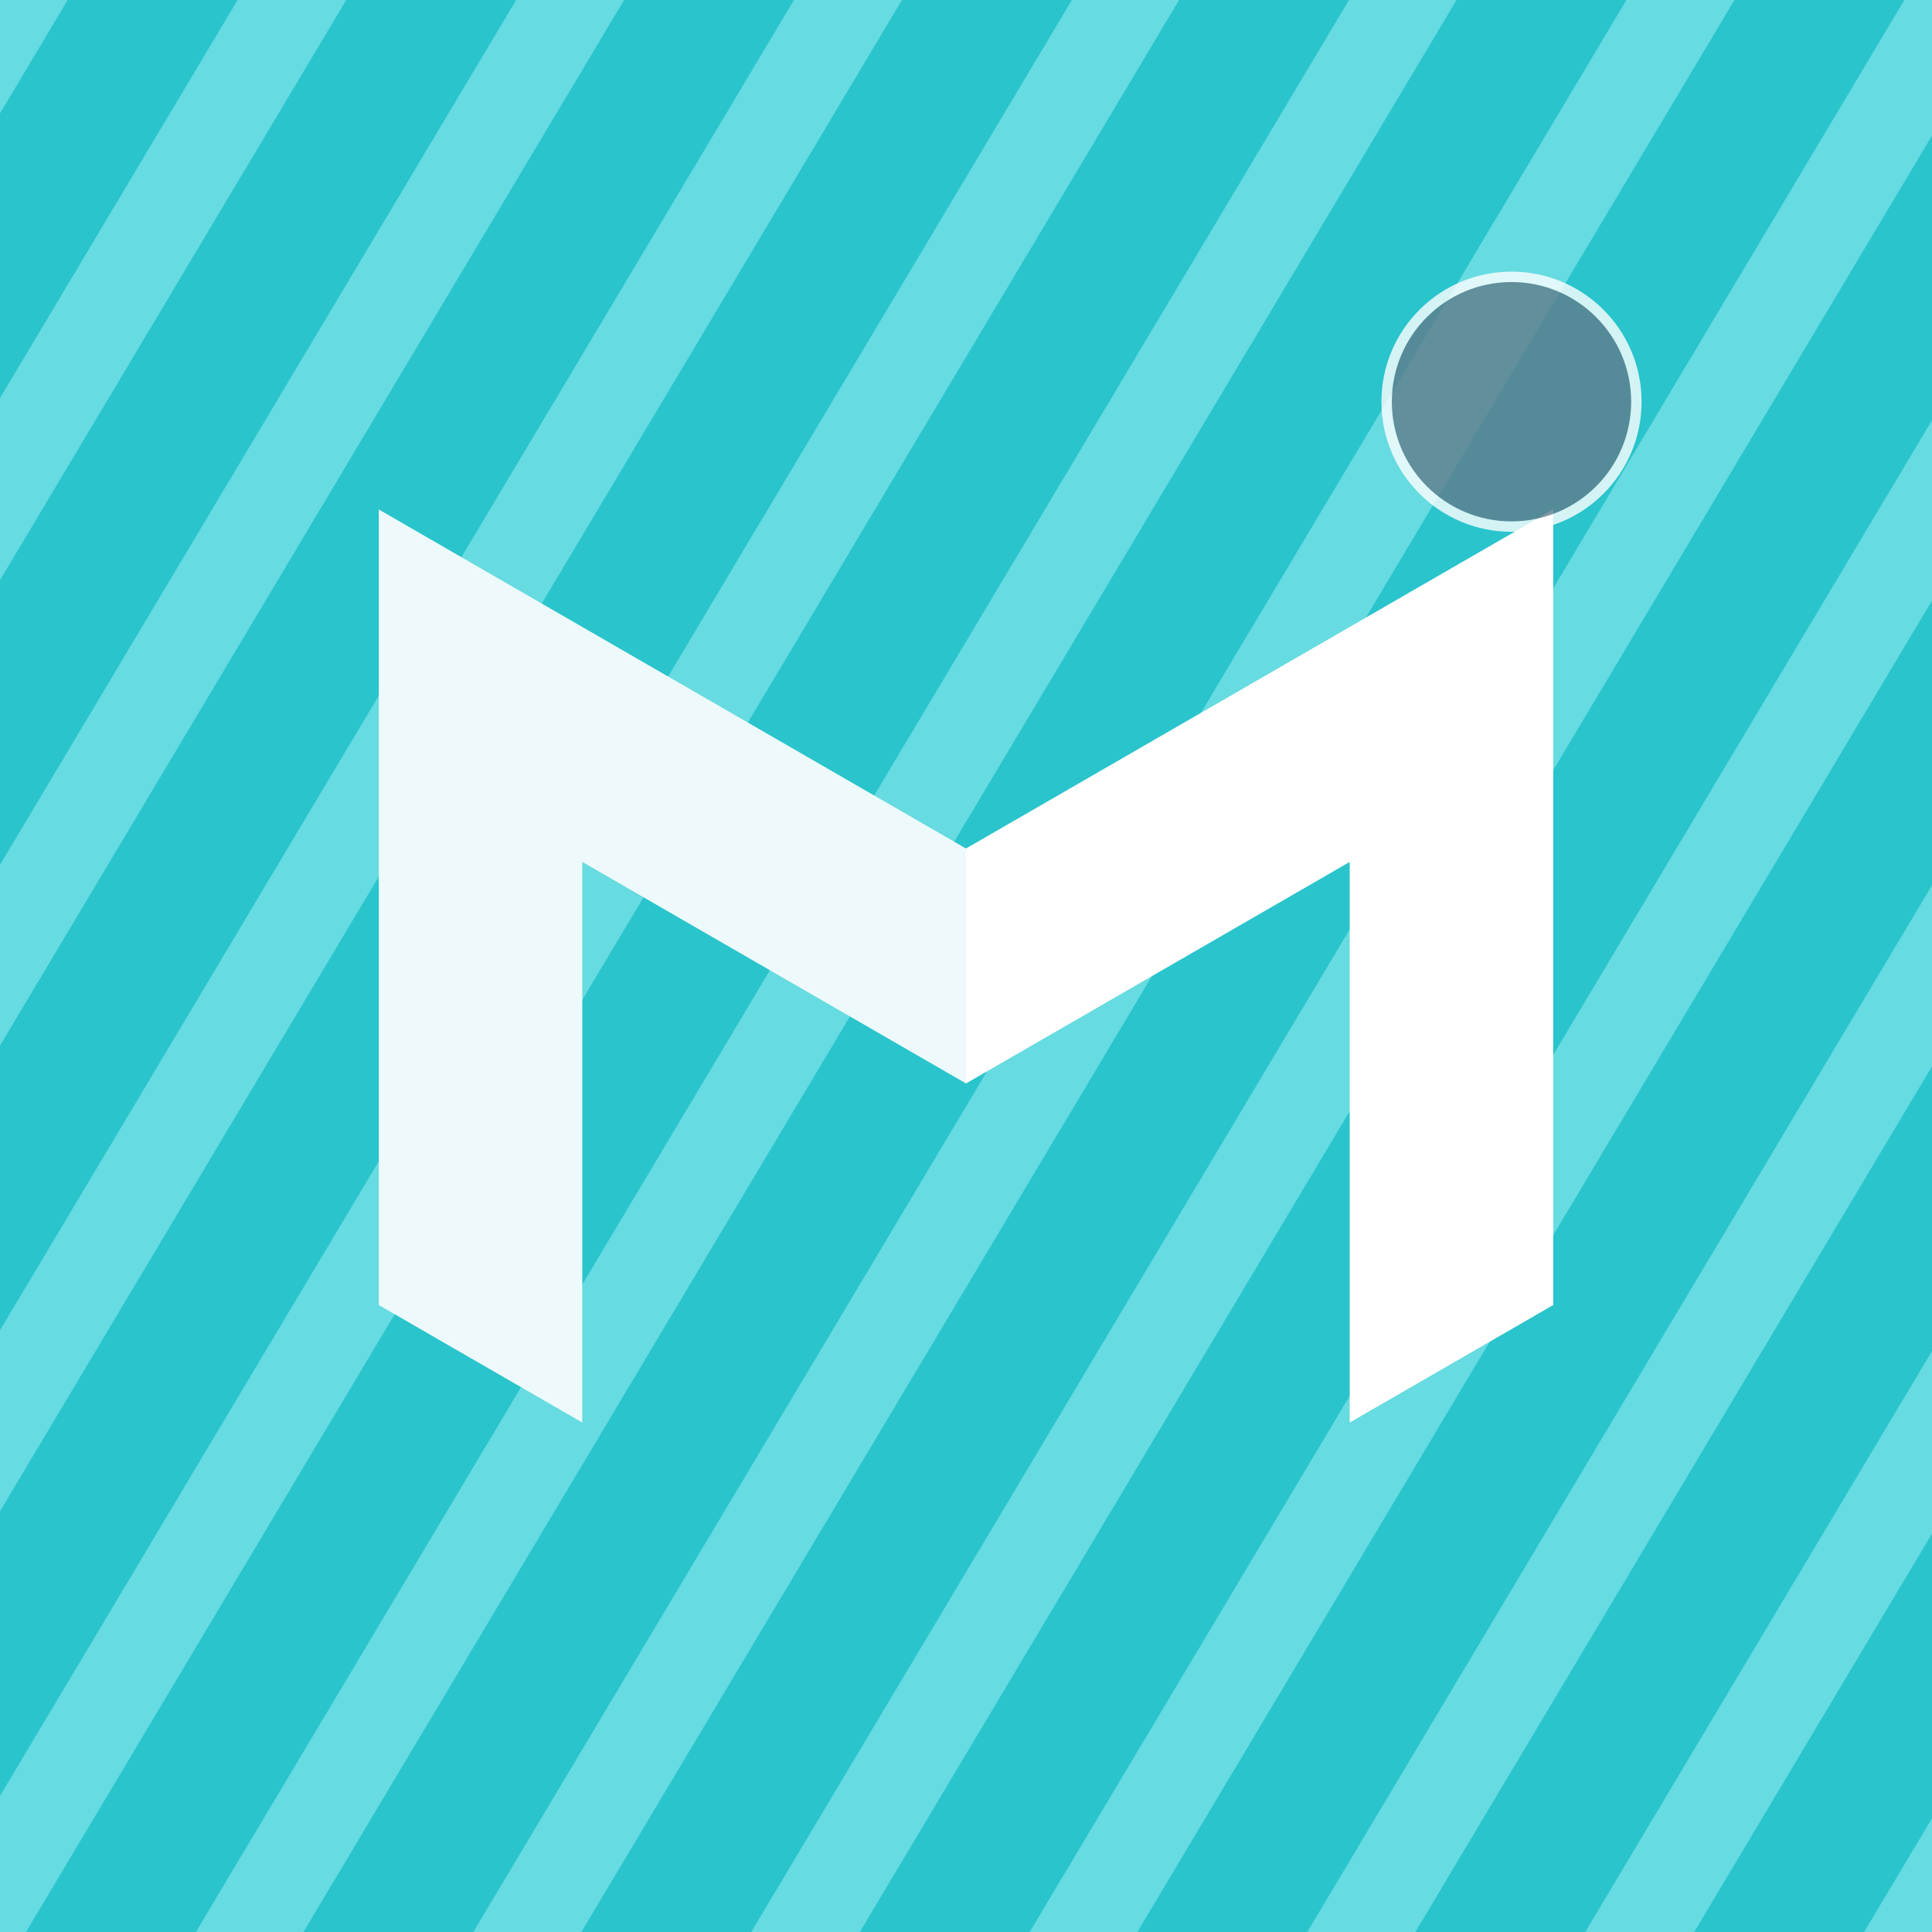
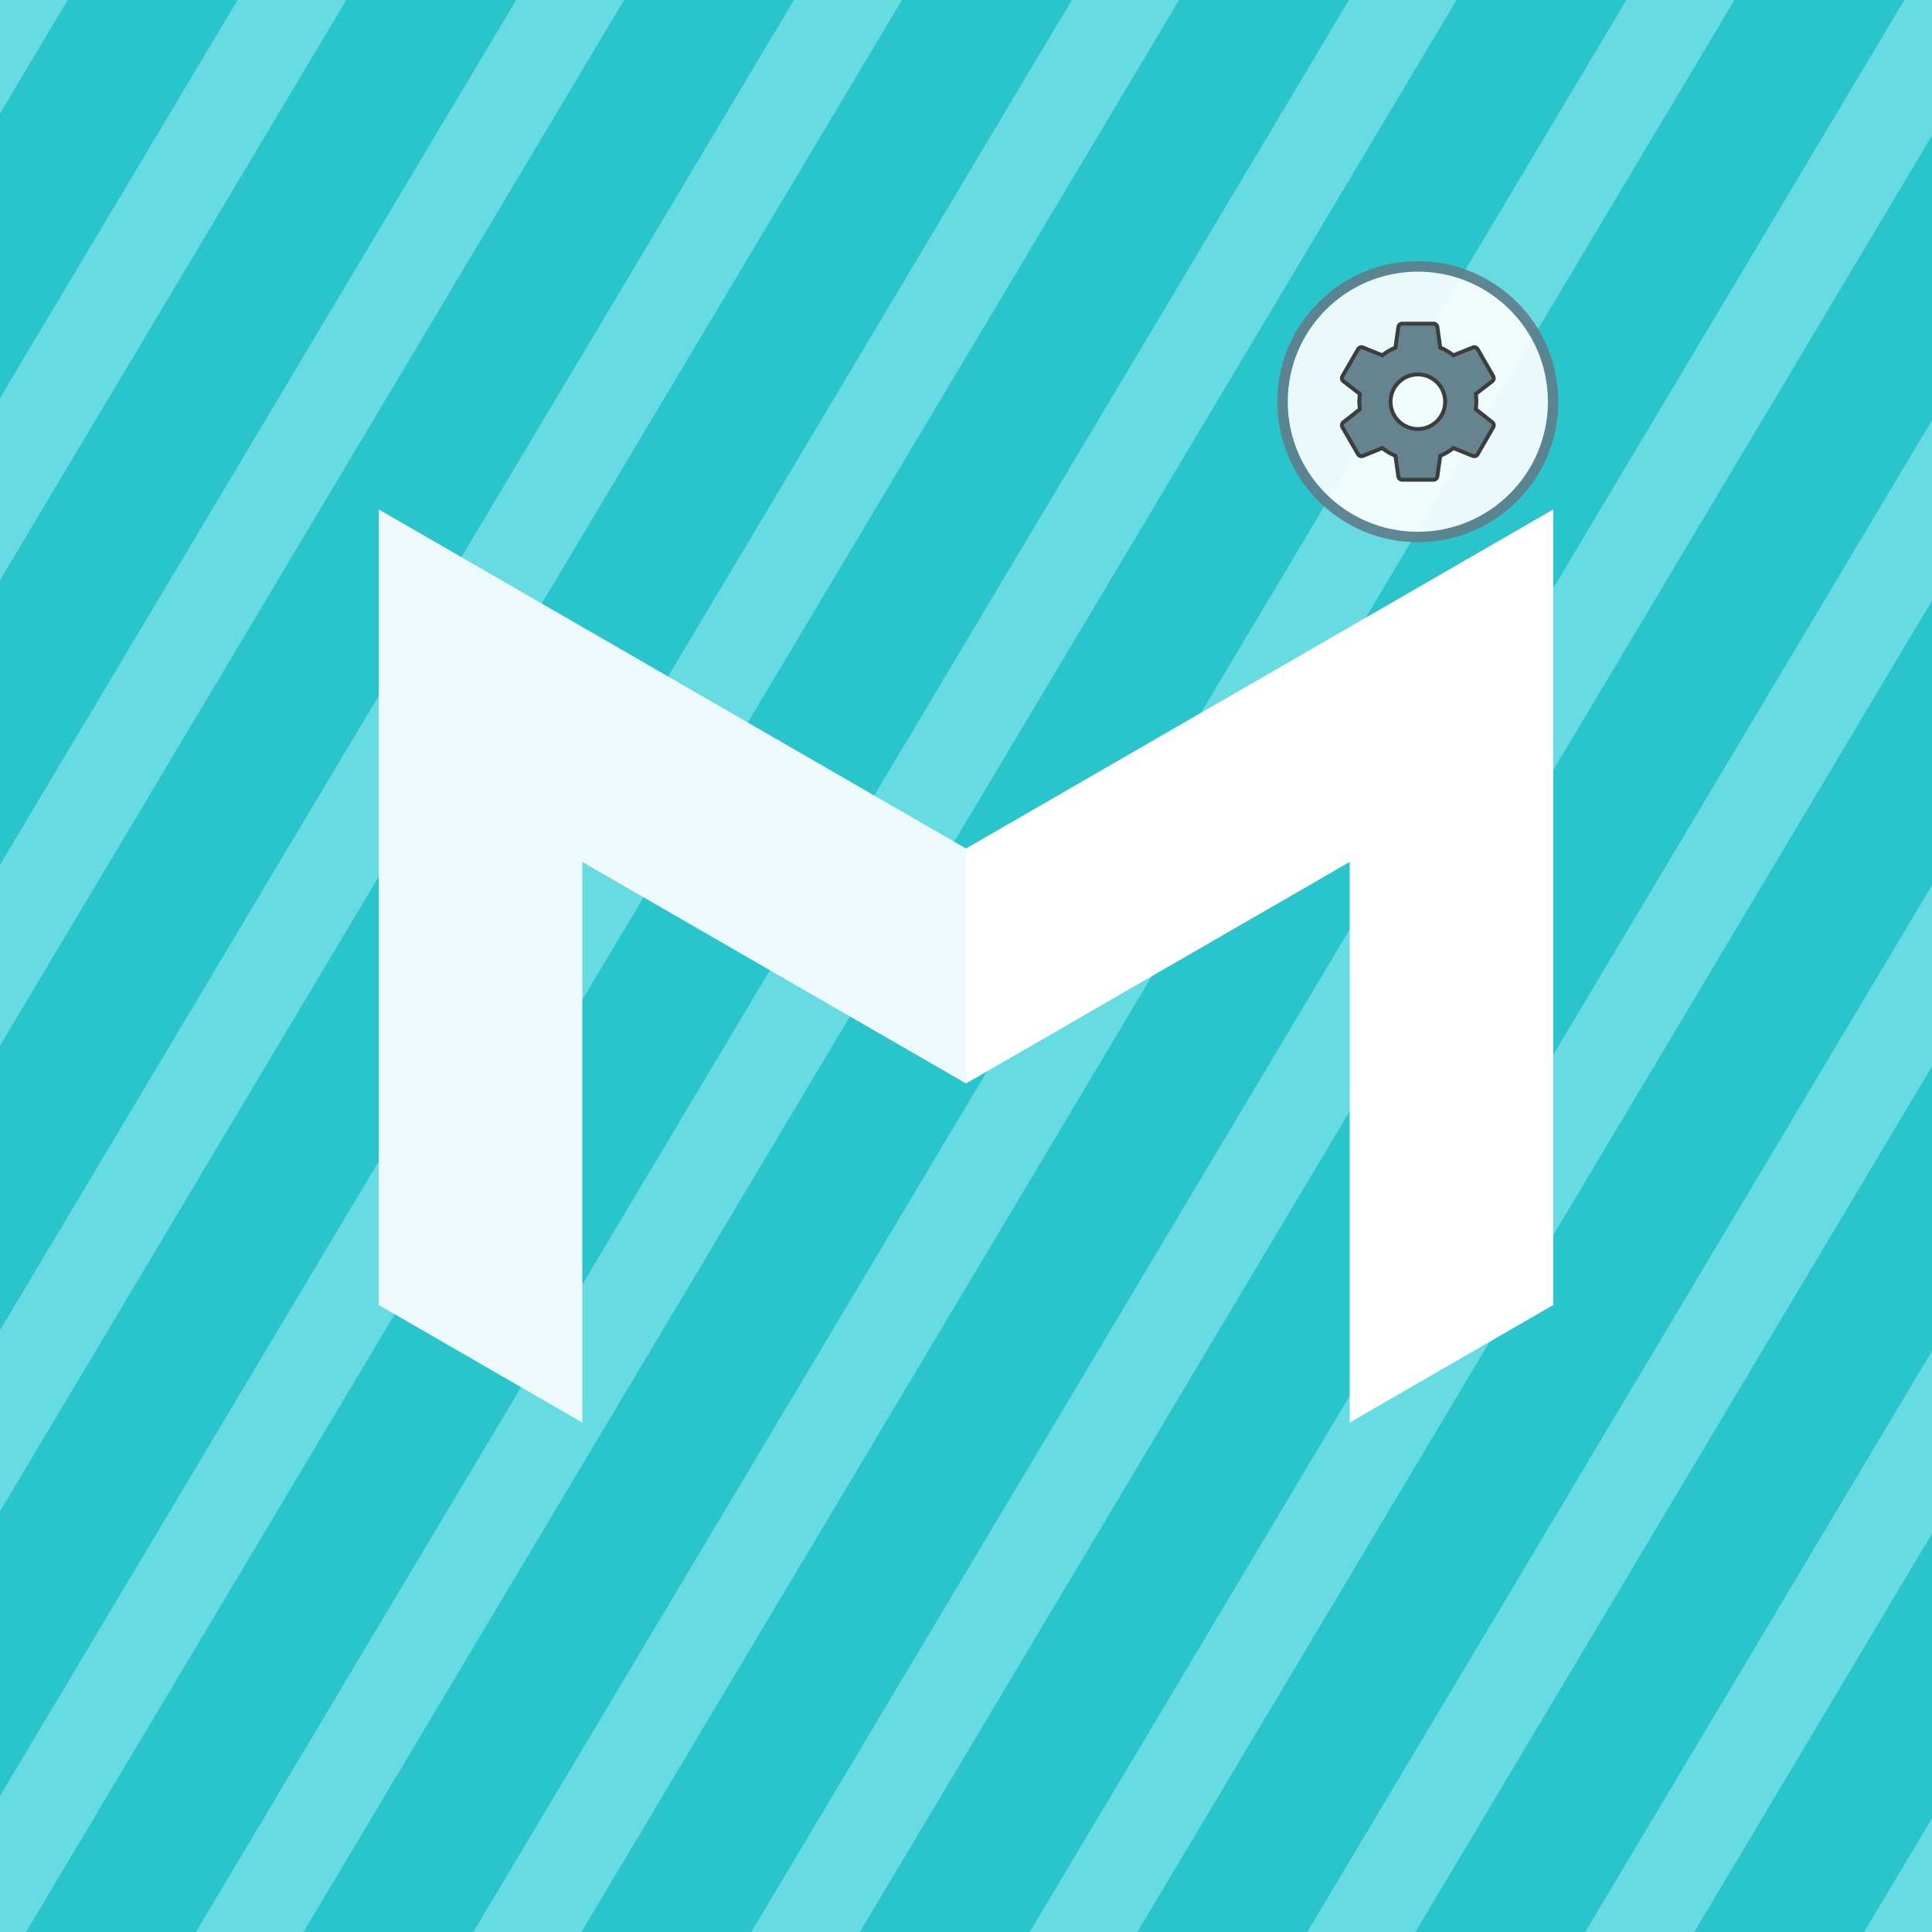
<svg xmlns="http://www.w3.org/2000/svg" id="svg8" version="1.1" viewBox="0 0 135.467 135.467" height="512" width="512">
  <defs id="defs2">
    <linearGradient id="linearGradient853">
      <stop style="stop-color:#000000;stop-opacity:1;" offset="0" id="stop851" />
    </linearGradient>
  </defs>
  <g id="layer1">
    <rect style="fill:#66dbe1;fill-opacity:1;stroke:none;stroke-width:12.7;stroke-linecap:square;stroke-linejoin:round;stroke-miterlimit:4;stroke-dasharray:none;stroke-opacity:0.134" id="rect3139" width="135.467" height="135.467" x="1.0585937e-05" y="-4.638672e-07" />
    <path id="path4983" style="color:#000000;font-style:normal;font-variant:normal;font-weight:normal;font-stretch:normal;font-size:medium;line-height:normal;font-family:sans-serif;font-variant-ligatures:normal;font-variant-position:normal;font-variant-caps:normal;font-variant-numeric:normal;font-variant-alternates:normal;font-variant-east-asian:normal;font-feature-settings:normal;font-variation-settings:normal;text-indent:0;text-align:start;text-decoration:none;text-decoration-line:none;text-decoration-style:solid;text-decoration-color:#000000;letter-spacing:normal;word-spacing:normal;text-transform:none;writing-mode:lr-tb;direction:ltr;text-orientation:mixed;dominant-baseline:auto;baseline-shift:baseline;text-anchor:start;white-space:normal;shape-padding:0;shape-margin:0;inline-size:0;clip-rule:nonzero;display:inline;overflow:visible;visibility:visible;isolation:auto;mix-blend-mode:normal;color-interpolation:sRGB;color-interpolation-filters:linearRGB;solid-color:#000000;solid-opacity:1;vector-effect:none;fill:#29c4cc;fill-opacity:1;fill-rule:nonzero;stroke:none;stroke-width:38.64;stroke-linecap:butt;stroke-linejoin:miter;stroke-miterlimit:4;stroke-dasharray:none;stroke-dashoffset:0;stroke-opacity:1;color-rendering:auto;image-rendering:auto;shape-rendering:auto;text-rendering:auto;enable-background:accumulate;stop-color:#000000" d="M 17.945 0 L 0 30.066 L 0 105.488 L 62.959 0 L 17.945 0 z M 91.77 0 L 0 153.758 L 0 229.18 L 136.783 0 L 91.77 0 z M 165.391 0 L 0 277.109 L 0 352.531 L 210.404 0 L 165.391 0 z M 239.037 0 L 0 400.504 L 0 475.928 L 284.053 0 L 239.037 0 z M 312.475 0 L 6.893 512 L 51.908 512 L 357.49 0 L 312.475 0 z M 386.008 0 L 80.426 512 L 125.434 512 L 431.016 0 L 386.008 0 z M 459.656 0 L 154.078 512 L 199.088 512 L 504.67 0 L 459.656 0 z M 512 35.943 L 227.871 512 L 272.879 512 L 512 111.355 L 512 35.943 z M 512 159.182 L 301.424 512 L 346.438 512 L 512 234.604 L 512 159.182 z M 512 282.611 L 375.092 512 L 420.1 512 L 512 358.023 L 512 282.611 z M 512 406.439 L 448.998 512 L 494.006 512 L 512 481.852 L 512 406.439 z " transform="scale(0.2645833)" />
    <g id="g3143" transform="matrix(0.7296495,0,0,0.7296495,18.42429,17.22288)" style="stroke-width:1.371">
      <path id="path2961" style="color:#000000;font-style:normal;font-variant:normal;font-weight:normal;font-stretch:normal;font-size:medium;line-height:normal;font-family:sans-serif;font-variant-ligatures:normal;font-variant-position:normal;font-variant-caps:normal;font-variant-numeric:normal;font-variant-alternates:normal;font-variant-east-asian:normal;font-feature-settings:normal;font-variation-settings:normal;text-indent:0;text-align:start;text-decoration:none;text-decoration-line:none;text-decoration-style:solid;text-decoration-color:#000000;letter-spacing:normal;word-spacing:normal;text-transform:none;writing-mode:lr-tb;direction:ltr;text-orientation:mixed;dominant-baseline:auto;baseline-shift:baseline;text-anchor:start;white-space:normal;shape-padding:0;shape-margin:0;inline-size:0;clip-rule:nonzero;display:inline;overflow:visible;visibility:visible;opacity:1;isolation:auto;mix-blend-mode:normal;color-interpolation:sRGB;color-interpolation-filters:linearRGB;solid-color:#000000;solid-opacity:1;vector-effect:none;fill:#ffffff;fill-opacity:1;fill-rule:nonzero;stroke:none;stroke-width:0.363;stroke-linecap:square;stroke-linejoin:miter;stroke-miterlimit:4;stroke-dasharray:none;stroke-dashoffset:0;stroke-opacity:1;color-rendering:auto;image-rendering:auto;shape-rendering:auto;text-rendering:auto;enable-background:accumulate;stop-color:#000000;stop-opacity:1" d="M 124.008,25.354 104.452,36.646 67.579,57.935 67.578,80.515 87.134,69.224 104.452,59.225 v 53.873 l 14.668,-8.468 4.888,-2.823 V 47.935 Z" />
      <path id="path3145" style="color:#000000;font-style:normal;font-variant:normal;font-weight:normal;font-stretch:normal;font-size:medium;line-height:normal;font-family:sans-serif;font-variant-ligatures:normal;font-variant-position:normal;font-variant-caps:normal;font-variant-numeric:normal;font-variant-alternates:normal;font-variant-east-asian:normal;font-feature-settings:normal;font-variation-settings:normal;text-indent:0;text-align:start;text-decoration:none;text-decoration-line:none;text-decoration-style:solid;text-decoration-color:#000000;letter-spacing:normal;word-spacing:normal;text-transform:none;writing-mode:lr-tb;direction:ltr;text-orientation:mixed;dominant-baseline:auto;baseline-shift:baseline;text-anchor:start;white-space:normal;shape-padding:0;shape-margin:0;inline-size:0;clip-rule:nonzero;display:inline;overflow:visible;visibility:visible;opacity:1;isolation:auto;mix-blend-mode:normal;color-interpolation:sRGB;color-interpolation-filters:linearRGB;solid-color:#000000;solid-opacity:1;vector-effect:none;fill:#edf9fa;fill-opacity:1;fill-rule:nonzero;stroke:none;stroke-width:0.363;stroke-linecap:square;stroke-linejoin:miter;stroke-miterlimit:4;stroke-dasharray:none;stroke-dashoffset:0;stroke-opacity:1;color-rendering:auto;image-rendering:auto;shape-rendering:auto;text-rendering:auto;enable-background:accumulate;stop-color:#000000;stop-opacity:1" d="m 11.15,25.354 19.556,11.291 36.873,21.289 9.6e-4,22.58 L 48.025,69.224 30.706,59.225 V 113.098 L 16.038,104.63 11.15,101.807 V 47.935 Z" />
-       <circle cx="120" cy="15" r="12" fill="#607D8B" opacity="0.8" stroke="white" stroke-width="1" />
+       <circle cx="111" cy="15" r="13" fill="#ffffff" opacity="0.9" stroke="#607D8B" stroke-width="1" />
+       <g transform="translate(102, 6) scale(0.75)">
+         <path d="M12,15.5A3.5,3.5 0 0,1 8.5,12A3.5,3.5 0 0,1 12,8.5A3.5,3.5 0 0,1 15.5,12A3.5,3.5 0 0,1 12,15.5M19.43,12.97C19.47,12.65 19.5,12.33 19.5,12C19.5,11.67 19.47,11.34 19.43,11L21.54,9.37C21.73,9.22 21.78,8.95 21.66,8.73L19.66,5.27C19.54,5.05 19.27,4.96 19.05,5.05L16.56,6.05C16.04,5.66 15.5,5.32 14.87,5.07L14.5,2.42C14.46,2.18 14.25,2 14,2H10C9.75,2 9.54,2.18 9.5,2.42L9.13,5.07C8.5,5.32 7.96,5.66 7.44,6.05L4.95,5.05C4.73,4.96 4.46,5.05 4.34,5.27L2.34,8.73C2.21,8.95 2.27,9.22 2.46,9.37L4.57,11C4.53,11.34 4.5,11.67 4.5,12C4.5,12.33 4.53,12.65 4.57,12.97L2.46,14.63C2.27,14.78 2.21,15.05 2.34,15.27L4.34,18.73C4.46,18.95 4.73,19.03 4.95,18.95L7.44,17.94C7.96,18.34 8.5,18.68 9.13,18.93L9.5,21.58C9.54,21.82 9.75,22 10,22H14C14.25,22 14.46,21.82 14.5,21.58L14.87,18.93C15.5,18.67 16.04,18.34 16.56,17.94L19.05,18.95C19.27,19.03 19.54,18.95 19.66,18.73L21.66,15.27C21.78,15.05 21.73,14.78 21.54,14.63L19.43,12.97Z" fill="#607D8B" stroke="#333" stroke-width="0.5" opacity="0.95" />
+       </g>
    </g>
  </g>
</svg>
